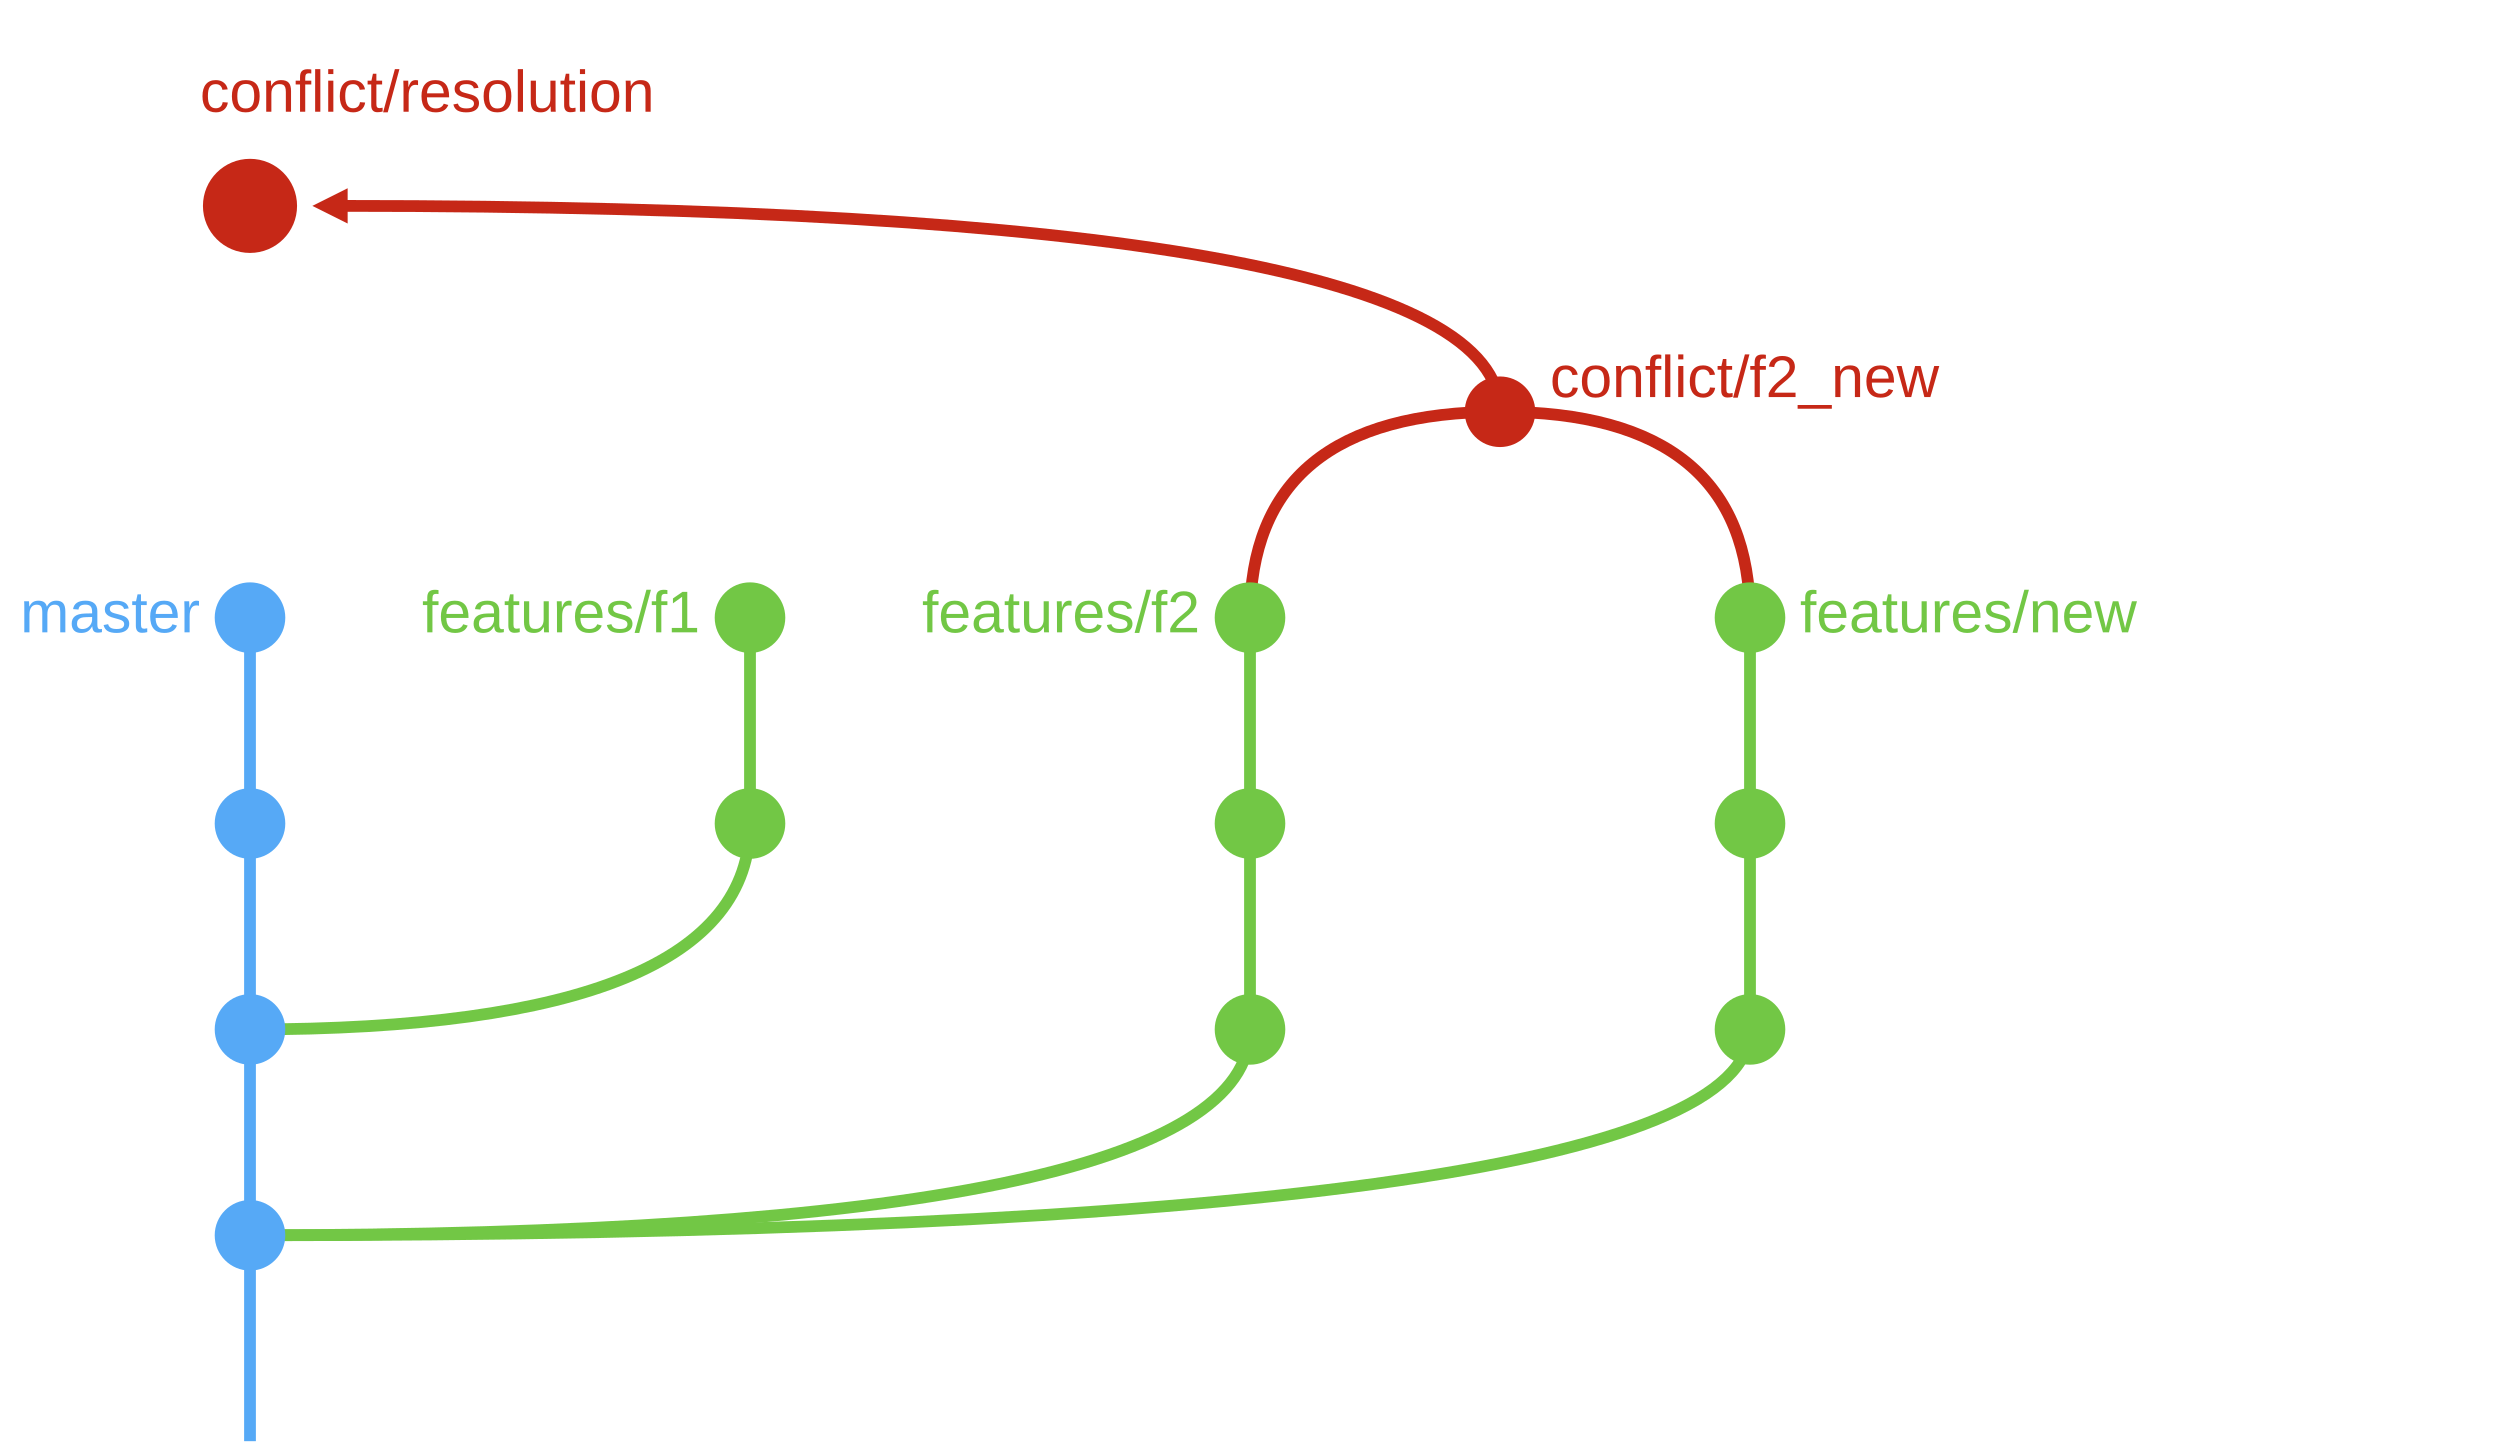
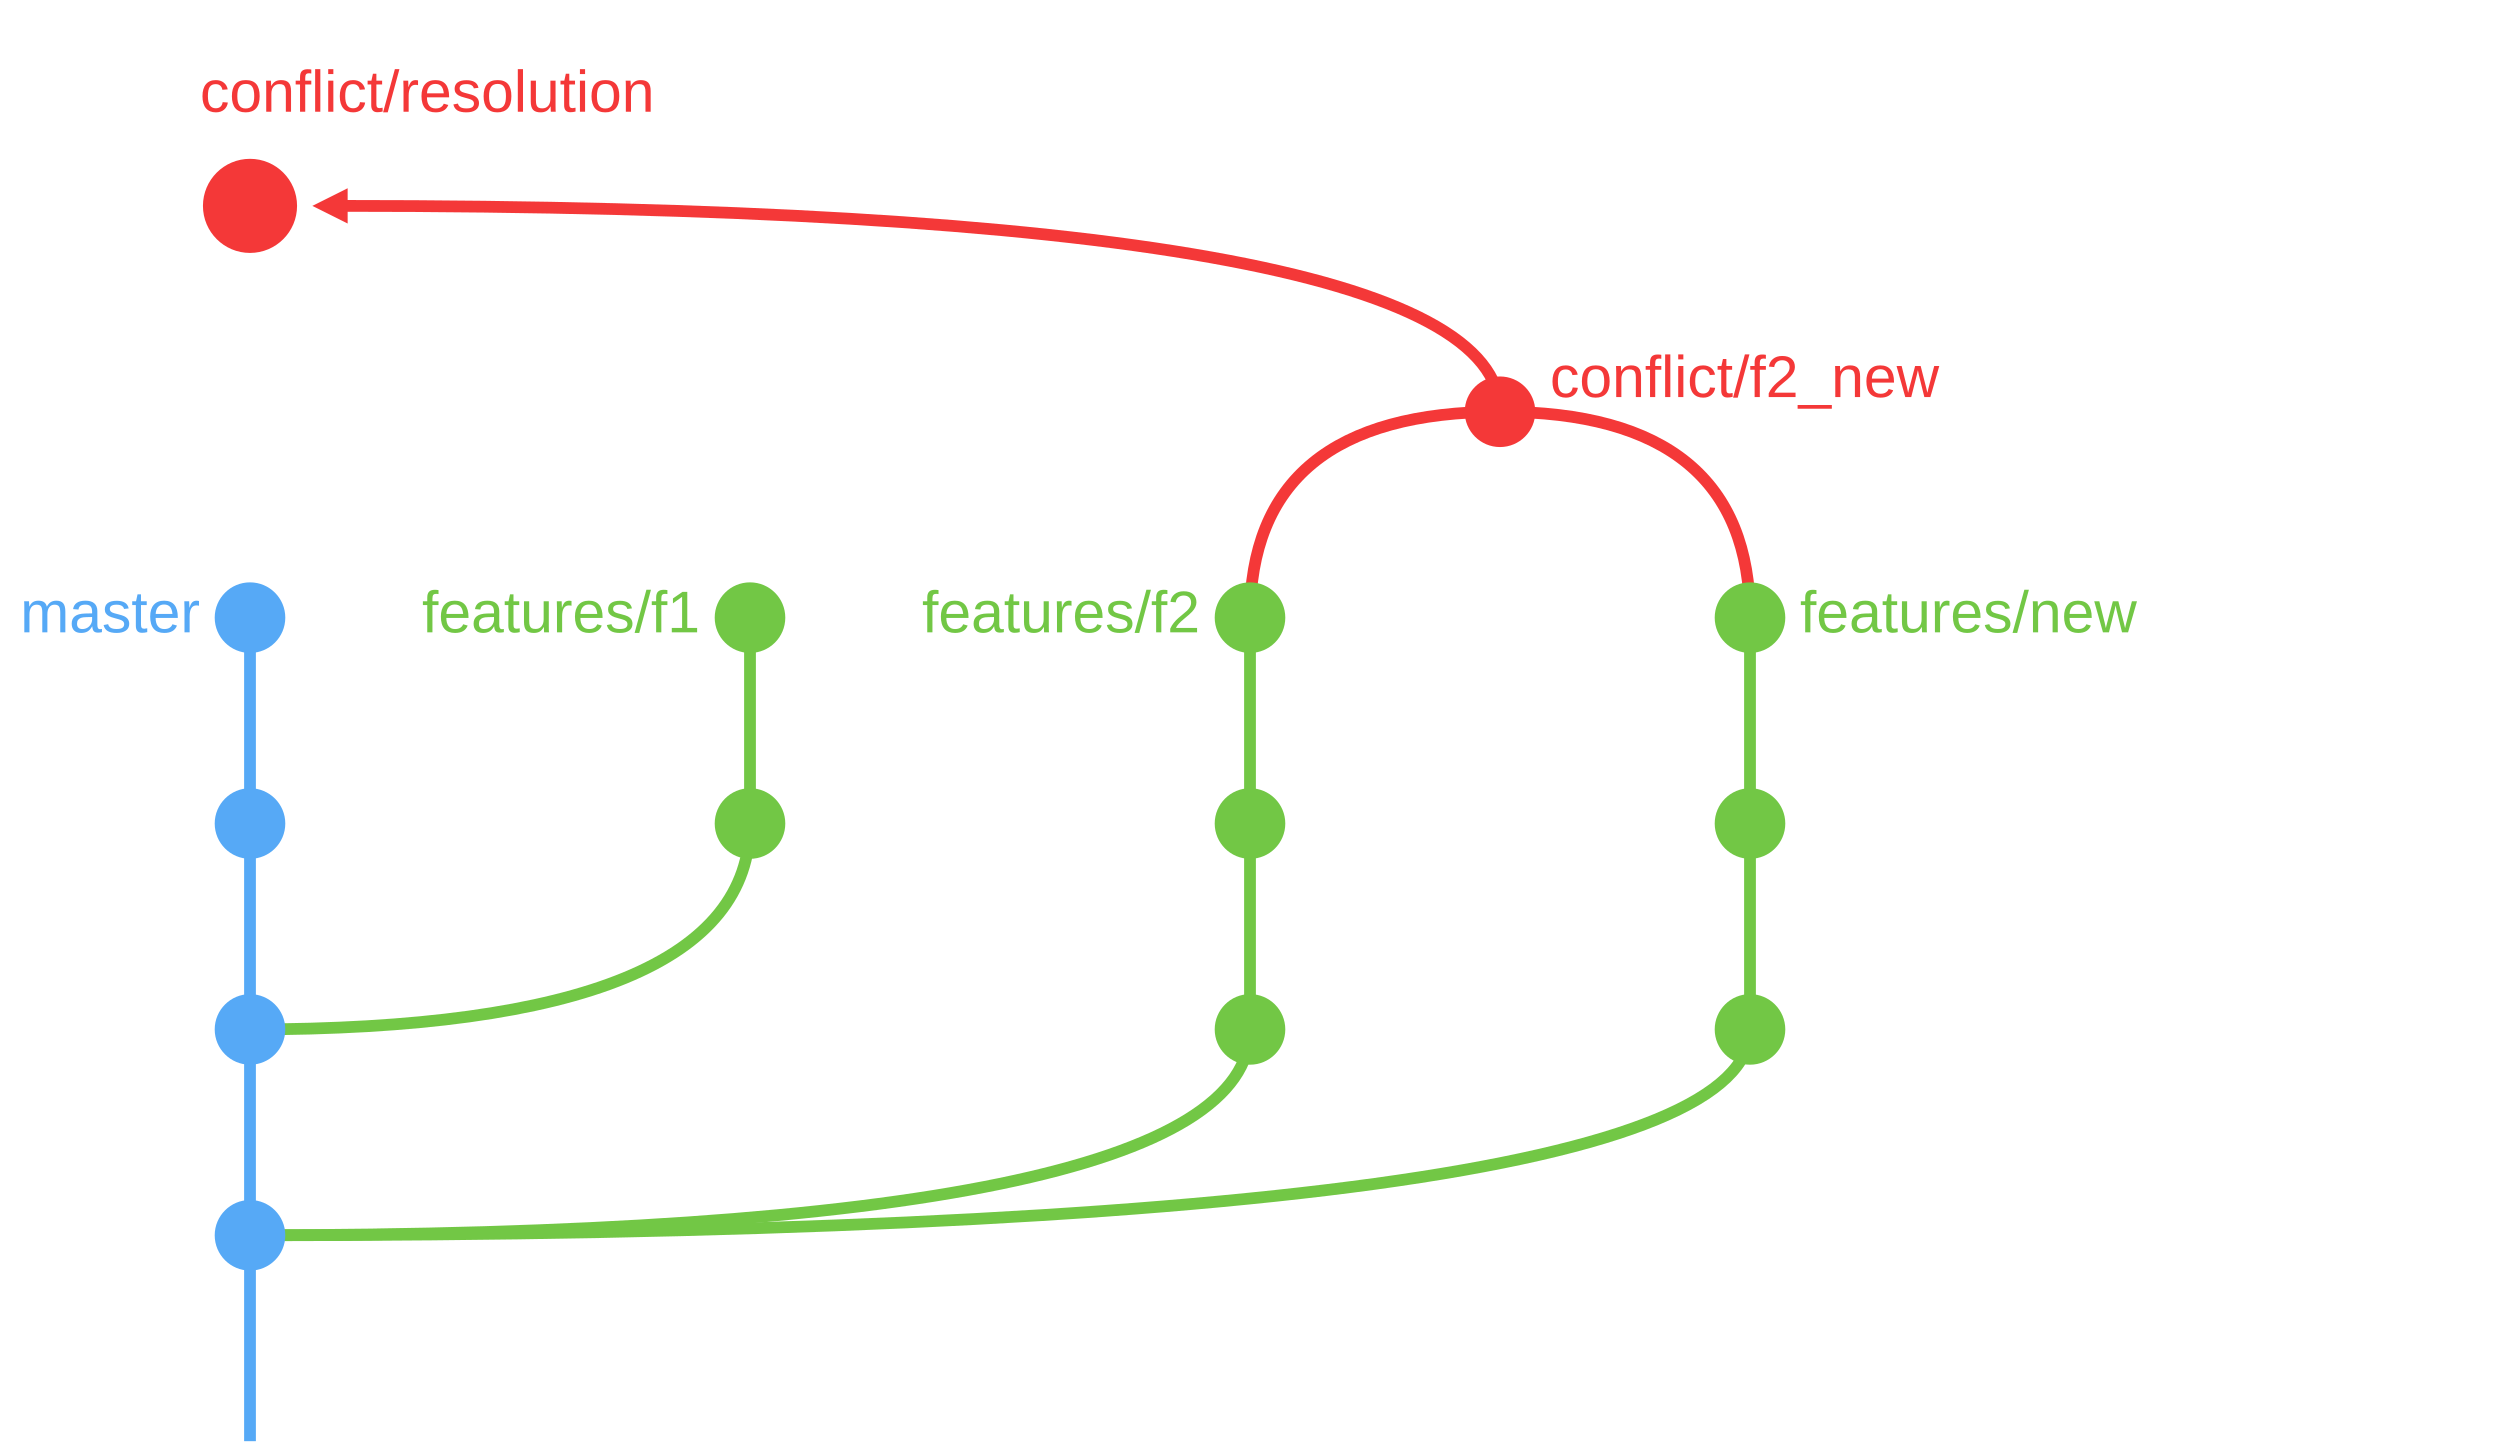
<svg xmlns="http://www.w3.org/2000/svg" version="1.1" id="Layer_1" height="490" width="850">
  <g>
-     <text x="85" y="70" dx="-17" dy="-32" font-size="20" fill="rgb(198,40,23)" font-family="Arial">conflict/resolution
+     <text x="85" y="70" dx="-17" dy="-32" font-size="20" fill="rgb(244,56,56)" font-family="Arial">conflict/resolution
    </text>
-     <circle cx="85" cy="70" r="16" fill="rgb(198,40,23)" />
+     <circle cx="85" cy="70" r="16" fill="rgb(244,56,56)" />
  </g>
  <g>
    <defs>
      <marker id="Triangle" viewBox="0 0 10 10" refX="1" refY="5" markerUnits="strokeWidth" markerWidth="4" markerHeight="3" orient="auto">
-         <path d="M 0 0 L 10 5 L 0 10 z" fill="rgb(198,40,23)" />
+         <path d="M 0 0 L 10 5 L 0 10 z" fill="rgb(244,56,56)" />
      </marker>
    </defs>
-     <path d="M 510 140 Q 510 70 117 70" stroke="rgb(198,40,23)" stroke-width="4" fill="none" marker-end="url(#Triangle)" />
+     <path d="M 510 140 Q 510 70 117 70" stroke="rgb(244,56,56)" stroke-width="4" fill="none" marker-end="url(#Triangle)" />
  </g>
  <g>
-     <path d="M 425 210 Q 425 140 510 140" stroke="rgb(198,40,23)" stroke-width="4" fill="none" />
-     <path d="M 595 210 Q 595 140 510 140" stroke="rgb(198,40,23)" stroke-width="4" fill="none" />
-     <circle cx="510" cy="140" r="12" fill="rgb(198,40,23)" />
-     <text x="510" y="140" dx="17" dy="-5" font-size="20" fill="rgb(198,40,23)" font-family="Arial" text-anchor="start">
+     <path d="M 425 210 Q 425 140 510 140" stroke="rgb(244,56,56)" stroke-width="4" fill="none" />
+     <path d="M 595 210 Q 595 140 510 140" stroke="rgb(244,56,56)" stroke-width="4" fill="none" />
+     <circle cx="510" cy="140" r="12" fill="rgb(244,56,56)" />
+     <text x="510" y="140" dx="17" dy="-5" font-size="20" fill="rgb(244,56,56)" font-family="Arial" text-anchor="start">
      conflict/f2_new
    </text>
  </g>
  <g>
    <g>
      <path d="M 85 420 Q 595 420 595 350" stroke="rgb(114,199,69)" stroke-width="4" fill="none" />
      <circle cx="595" cy="350" r="12" fill="rgb(114,199,69)" />
      <text x="595" y="350" dx="17" dy="5" font-size="20" fill="rgb(114,199,69)" font-family="Arial" text-anchor="start" />
    </g>
    <g>
      <line x1="595" y1="350" x2="595" y2="280" stroke="rgb(114,199,69)" stroke-width="4" />
      <circle cx="595" cy="280" r="12" fill="rgb(114,199,69)" />
      <text x="595" y="280" dx="17" dy="5" font-size="20" fill="rgb(114,199,69)" font-family="Arial" text-anchor="start" />
    </g>
    <g>
      <line x1="595" y1="280" x2="595" y2="210" stroke="rgb(114,199,69)" stroke-width="4" />
      <circle cx="595" cy="210" r="12" fill="rgb(114,199,69)" />
      <text x="595" y="210" dx="17" dy="5" font-size="20" fill="rgb(114,199,69)" font-family="Arial" text-anchor="start">features/new
      </text>
    </g>
  </g>
  <g>
    <g>
      <path d="M 85 420 Q 425 420 425 350" stroke="rgb(114,199,69)" stroke-width="4" fill="none" />
      <circle cx="425" cy="350" r="12" fill="rgb(114,199,69)" />
      <text x="425" y="350" dx="-17" dy="5" font-size="20" fill="rgb(114,199,69)" font-family="Arial" text-anchor="end" />
    </g>
    <g>
      <line x1="425" y1="350" x2="425" y2="280" stroke="rgb(114,199,69)" stroke-width="4" />
      <circle cx="425" cy="280" r="12" fill="rgb(114,199,69)" />
      <text x="425" y="280" dx="-17" dy="5" font-size="20" fill="rgb(114,199,69)" font-family="Arial" text-anchor="end" />
    </g>
    <g>
      <line x1="425" y1="280" x2="425" y2="210" stroke="rgb(114,199,69)" stroke-width="4" />
      <circle cx="425" cy="210" r="12" fill="rgb(114,199,69)" />
      <text x="425" y="210" dx="-17" dy="5" font-size="20" fill="rgb(114,199,69)" font-family="Arial" text-anchor="end">
        features/f2
      </text>
    </g>
  </g>
  <g>
    <g>
      <path d="M 85 350 Q 255 350 255 280" stroke="rgb(114,199,69)" stroke-width="4" fill="none" />
      <circle cx="255" cy="280" r="12" fill="rgb(114,199,69)" />
      <text x="255" y="280" dx="-17" dy="5" font-size="20" fill="rgb(114,199,69)" font-family="Arial" text-anchor="end" />
    </g>
    <g>
      <line x1="255" y1="280" x2="255" y2="210" stroke="rgb(114,199,69)" stroke-width="4" />
      <circle cx="255" cy="210" r="12" fill="rgb(114,199,69)" />
      <text x="255" y="210" dx="-17" dy="5" font-size="20" fill="rgb(114,199,69)" font-family="Arial" text-anchor="end">
        features/f1
      </text>
    </g>
  </g>
  <g>
    <g>
      <line x1="85" y1="490" x2="85" y2="420" stroke="rgb(86,169,246)" stroke-width="4" />
      <circle cx="85" cy="420" r="12" fill="rgb(86,169,246)" />
      <text x="85" y="420" dx="-17" dy="5" font-size="20" fill="rgb(86,169,246)" font-family="Arial" text-anchor="end" />
    </g>
    <g>
      <line x1="85" y1="420" x2="85" y2="350" stroke="rgb(86,169,246)" stroke-width="4" />
      <circle cx="85" cy="350" r="12" fill="rgb(86,169,246)" />
      <text x="85" y="350" dx="-17" dy="5" font-size="20" fill="rgb(86,169,246)" font-family="Arial" text-anchor="end" />
    </g>
    <g>
      <line x1="85" y1="350" x2="85" y2="280" stroke="rgb(86,169,246)" stroke-width="4" />
      <circle cx="85" cy="280" r="12" fill="rgb(86,169,246)" />
      <text x="85" y="280" dx="-17" dy="5" font-size="20" fill="rgb(86,169,246)" font-family="Arial" text-anchor="end" />
    </g>
    <g>
      <line x1="85" y1="280" x2="85" y2="210" stroke="rgb(86,169,246)" stroke-width="4" />
      <circle cx="85" cy="210" r="12" fill="rgb(86,169,246)" />
      <text x="85" y="210" dx="-17" dy="5" font-size="20" fill="rgb(86,169,246)" font-family="Arial" text-anchor="end">
        master
      </text>
    </g>
  </g>
  Sorry, your browser does not support inline SVG.`
</svg>
